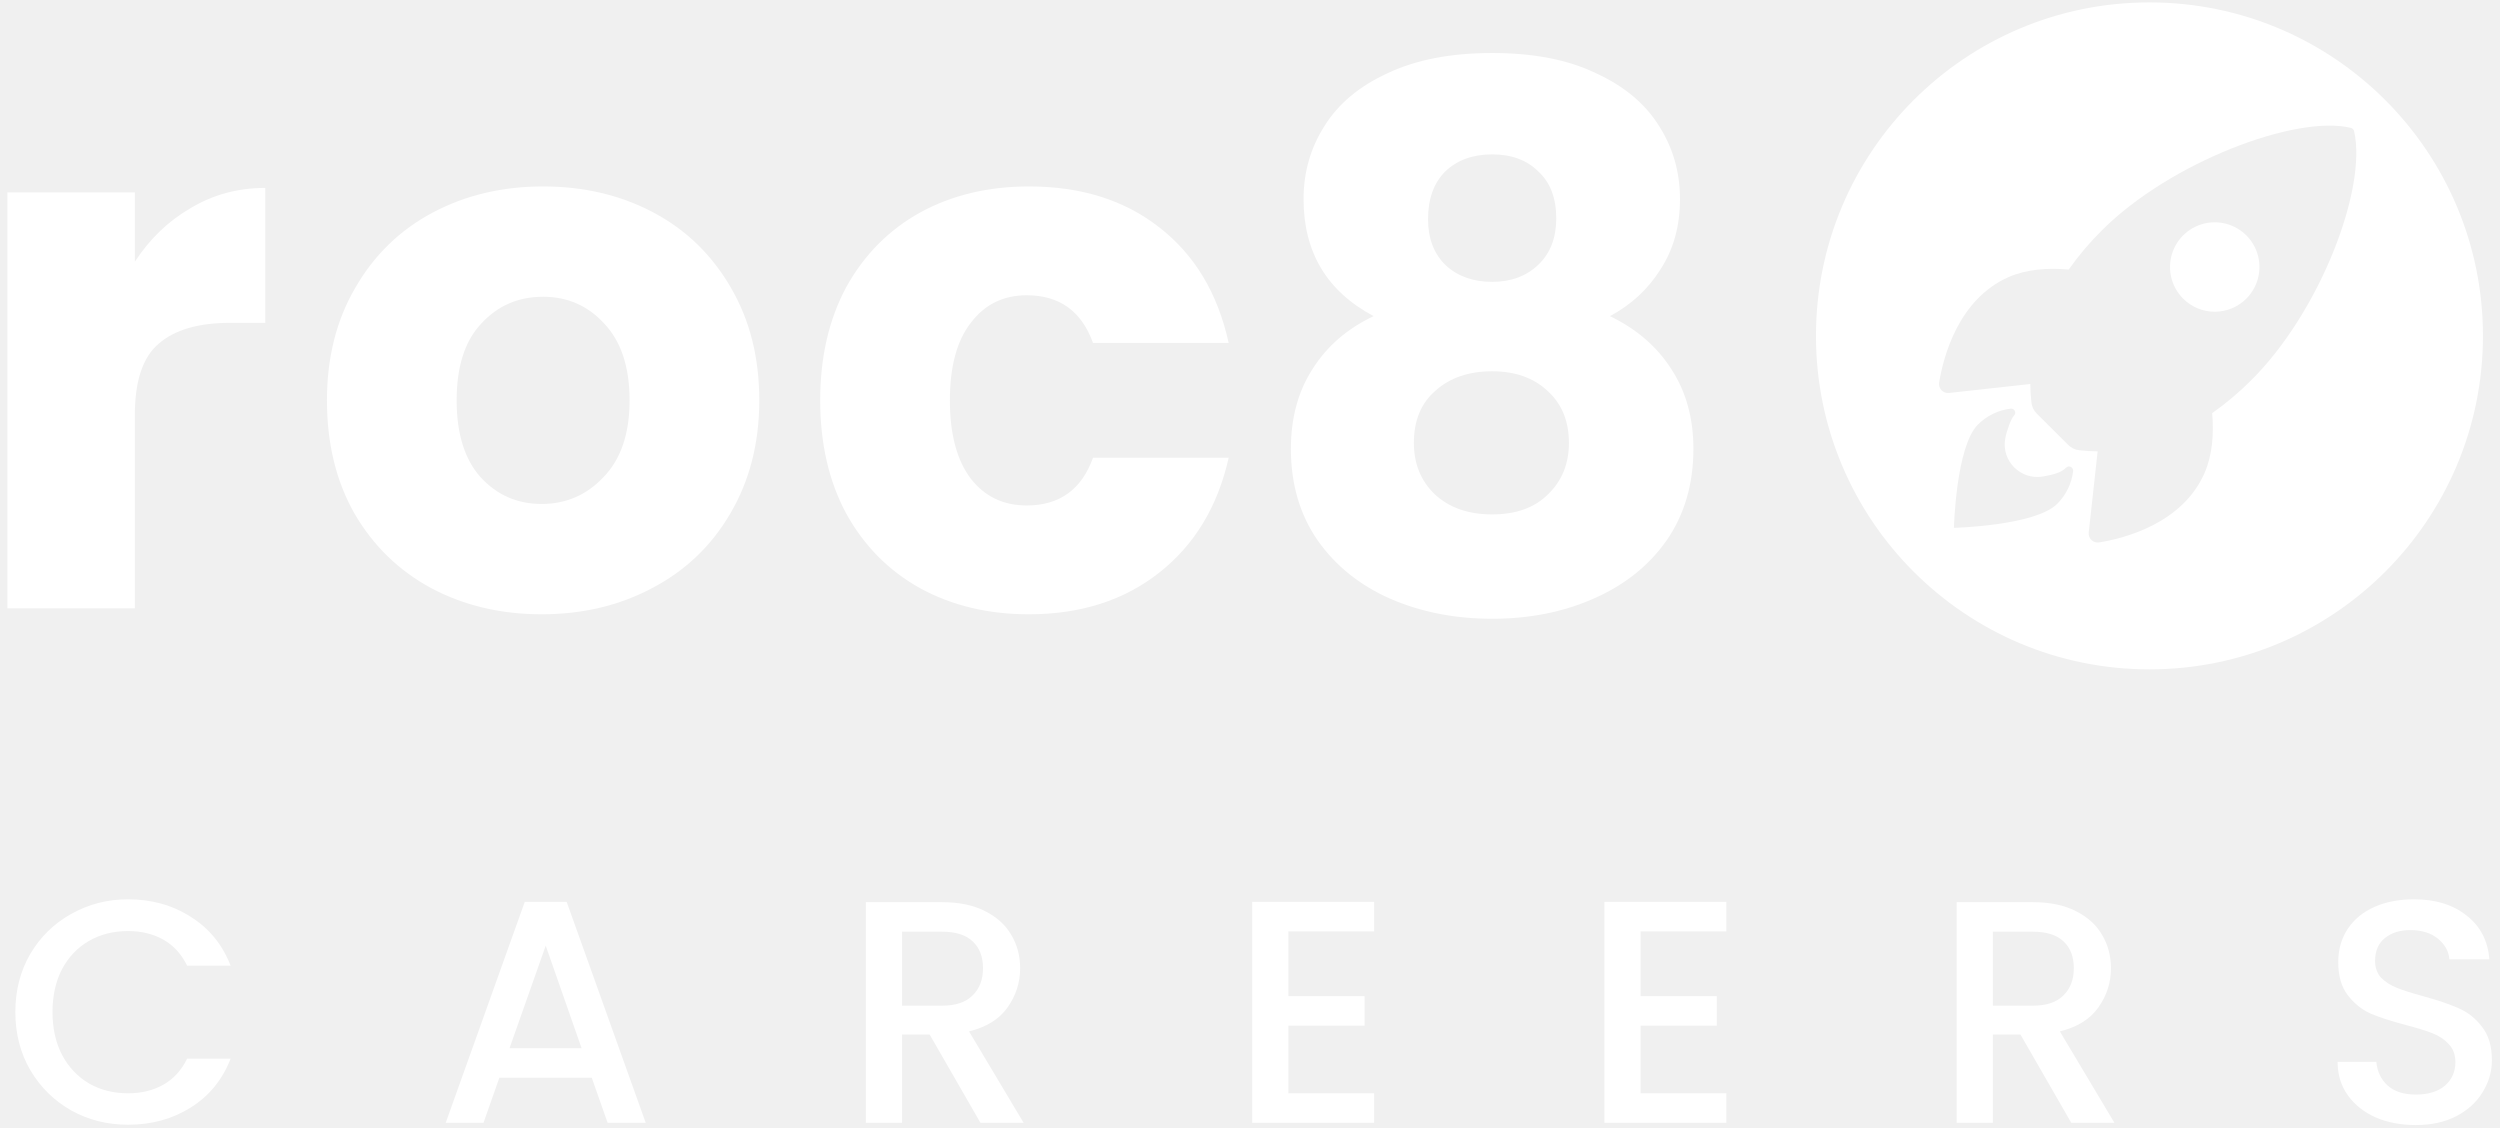
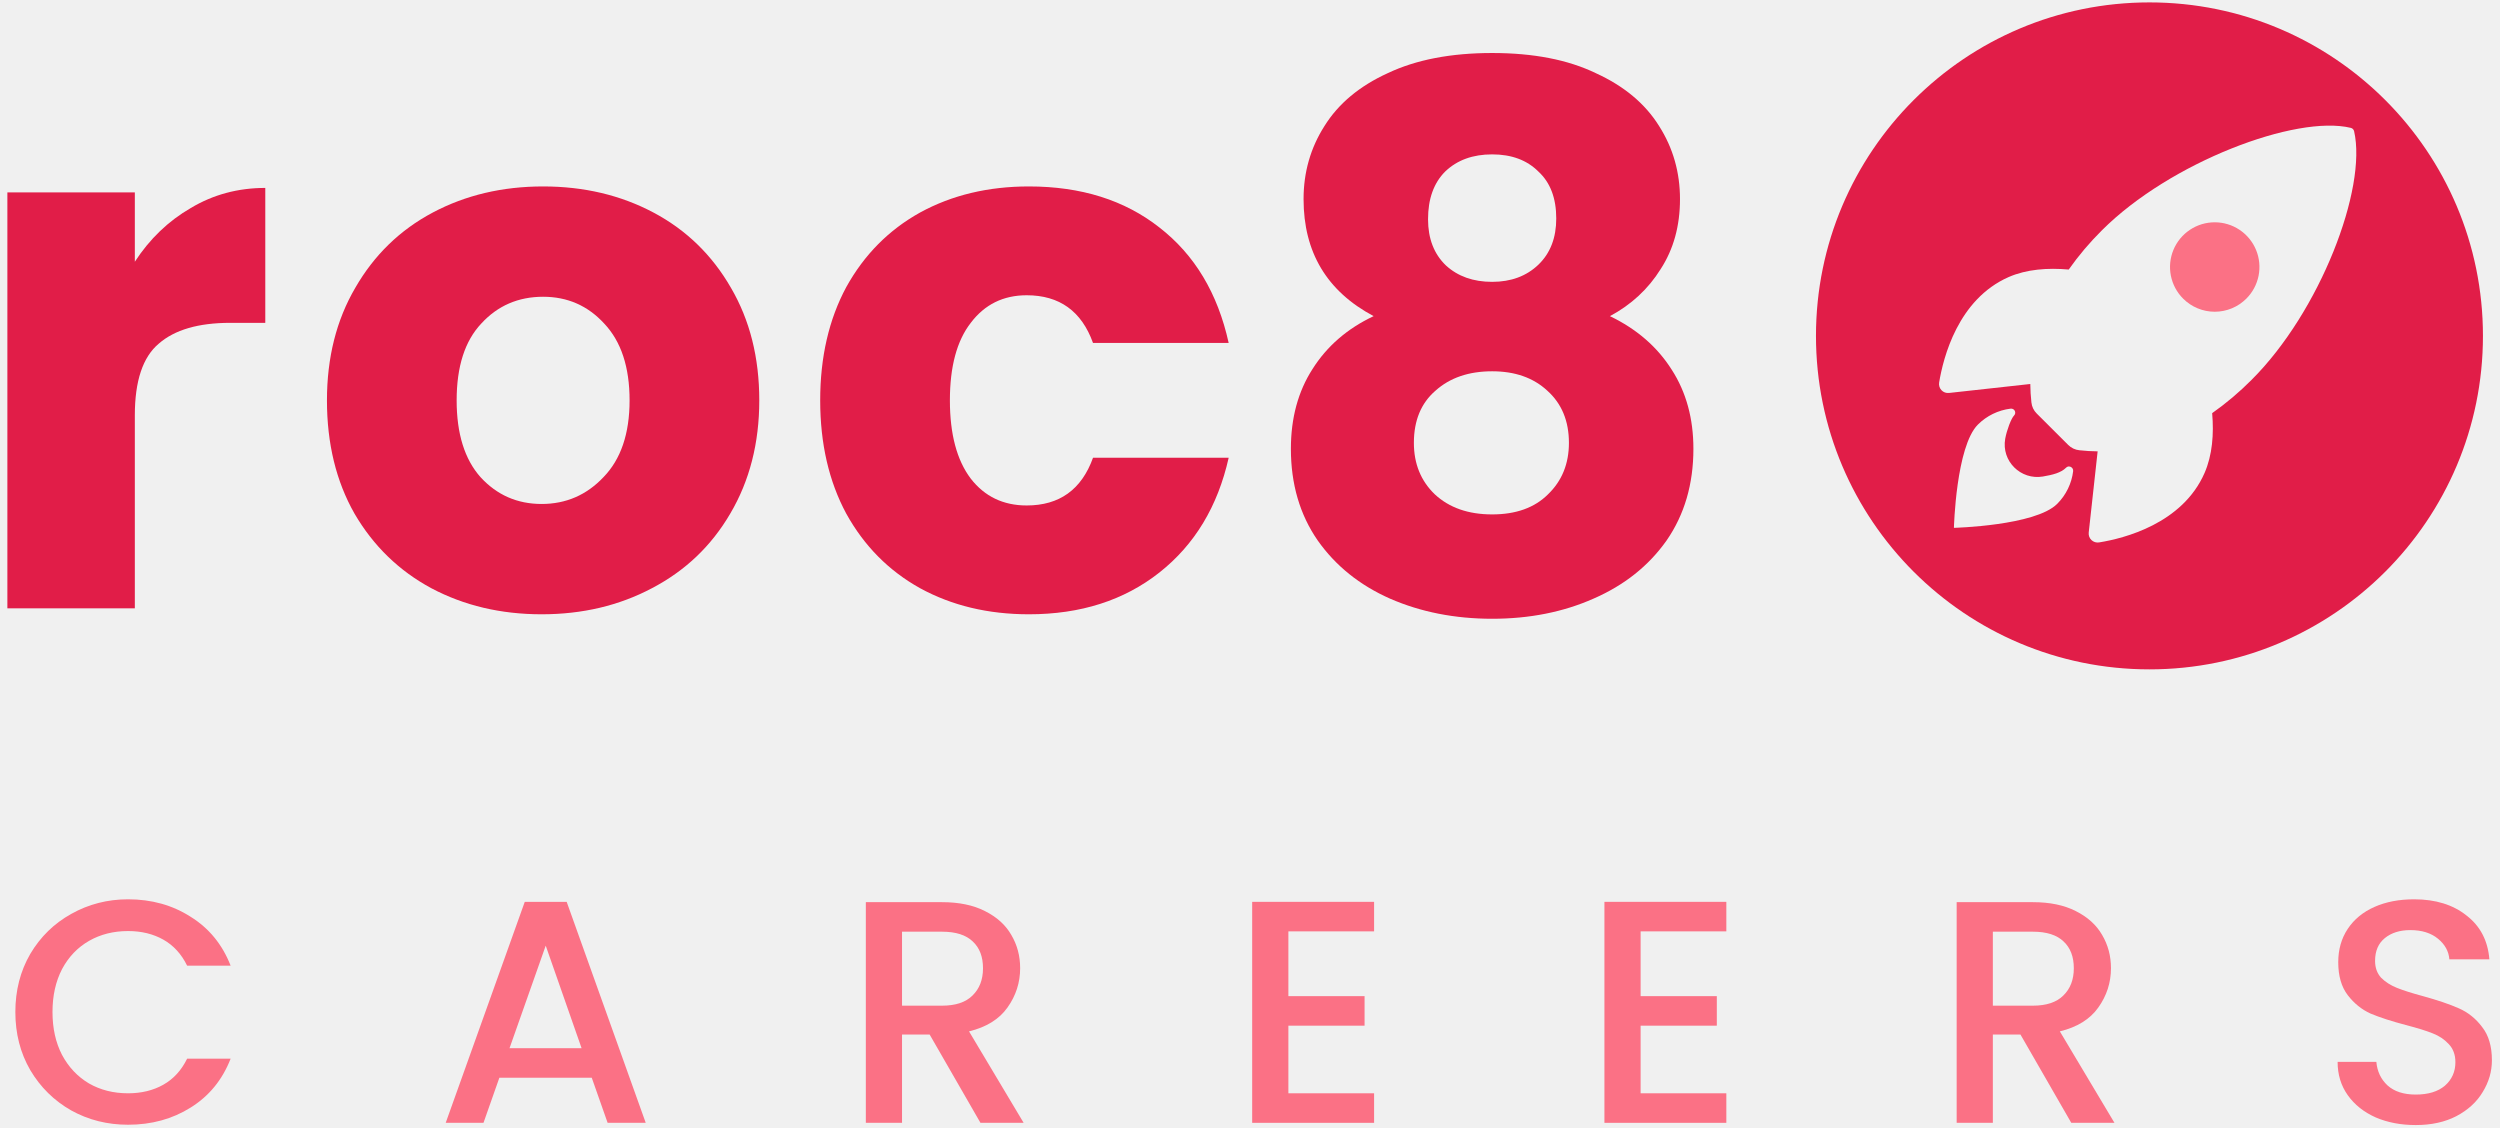
- <svg xmlns="http://www.w3.org/2000/svg" width="306" height="138" viewBox="0 0 306 138" fill="none">
-   <path d="M16.504 32.035C18.329 29.237 20.61 27.047 23.347 25.465C26.084 23.823 29.125 23.002 32.471 23.002V39.516H28.183C24.29 39.516 21.37 40.367 19.424 42.071C17.477 43.713 16.504 46.632 16.504 50.829V74.46H0.903V23.549H16.504V32.035Z" fill="white" />
-   <path d="M66.295 75.189C61.308 75.189 56.807 74.125 52.792 71.996C48.839 69.867 45.706 66.826 43.395 62.873C41.144 58.919 40.019 54.296 40.019 49.005C40.019 43.774 41.175 39.181 43.486 35.228C45.797 31.213 48.96 28.142 52.975 26.013C56.989 23.884 61.49 22.82 66.478 22.82C71.465 22.82 75.966 23.884 79.981 26.013C83.995 28.142 87.158 31.213 89.469 35.228C91.781 39.181 92.936 43.774 92.936 49.005C92.936 54.235 91.75 58.858 89.378 62.873C87.067 66.826 83.874 69.867 79.798 71.996C75.784 74.125 71.283 75.189 66.295 75.189ZM66.295 61.686C69.276 61.686 71.8 60.592 73.868 58.402C75.997 56.212 77.061 53.08 77.061 49.005C77.061 44.929 76.027 41.797 73.959 39.607C71.952 37.417 69.458 36.323 66.478 36.323C63.437 36.323 60.912 37.417 58.905 39.607C56.898 41.736 55.894 44.868 55.894 49.005C55.894 53.08 56.867 56.212 58.814 58.402C60.821 60.592 63.315 61.686 66.295 61.686Z" fill="white" />
-   <path d="M100.392 49.005C100.392 43.713 101.456 39.09 103.585 35.137C105.775 31.183 108.786 28.142 112.618 26.013C116.51 23.884 120.951 22.82 125.938 22.82C132.325 22.82 137.647 24.492 141.905 27.838C146.223 31.183 149.052 35.897 150.39 41.979H133.785C132.386 38.087 129.679 36.14 125.665 36.14C122.806 36.14 120.525 37.265 118.822 39.516C117.119 41.706 116.267 44.868 116.267 49.005C116.267 53.141 117.119 56.334 118.822 58.584C120.525 60.774 122.806 61.869 125.665 61.869C129.679 61.869 132.386 59.922 133.785 56.03H150.39C149.052 61.99 146.223 66.674 141.905 70.08C137.586 73.486 132.264 75.189 125.938 75.189C120.951 75.189 116.51 74.125 112.618 71.996C108.786 69.867 105.775 66.826 103.585 62.873C101.456 58.919 100.392 54.296 100.392 49.005Z" fill="white" />
-   <path d="M168.132 38.695C162.415 35.654 159.556 30.879 159.556 24.371C159.556 21.086 160.408 18.106 162.111 15.43C163.814 12.692 166.399 10.533 169.866 8.952C173.333 7.309 177.591 6.488 182.639 6.488C187.687 6.488 191.915 7.309 195.321 8.952C198.788 10.533 201.373 12.692 203.076 15.43C204.779 18.106 205.631 21.086 205.631 24.371C205.631 27.655 204.84 30.514 203.258 32.947C201.738 35.38 199.67 37.296 197.054 38.695C200.339 40.276 202.863 42.466 204.627 45.264C206.391 48.001 207.273 51.225 207.273 54.935C207.273 59.253 206.178 62.994 203.988 66.157C201.799 69.259 198.818 71.631 195.047 73.273C191.337 74.916 187.201 75.737 182.639 75.737C178.077 75.737 173.911 74.916 170.14 73.273C166.429 71.631 163.479 69.259 161.29 66.157C159.1 62.994 158.005 59.253 158.005 54.935C158.005 51.164 158.887 47.91 160.651 45.173C162.415 42.375 164.909 40.215 168.132 38.695ZM190.485 26.743C190.485 24.249 189.755 22.333 188.296 20.995C186.897 19.596 185.011 18.896 182.639 18.896C180.267 18.896 178.351 19.596 176.891 20.995C175.492 22.394 174.793 24.34 174.793 26.834C174.793 29.206 175.522 31.092 176.982 32.491C178.442 33.829 180.328 34.498 182.639 34.498C184.95 34.498 186.836 33.798 188.296 32.4C189.755 31 190.485 29.115 190.485 26.743ZM182.639 45.446C179.78 45.446 177.469 46.237 175.705 47.818C173.941 49.339 173.059 51.468 173.059 54.205C173.059 56.76 173.911 58.858 175.614 60.5C177.378 62.143 179.719 62.964 182.639 62.964C185.559 62.964 187.839 62.143 189.482 60.5C191.185 58.858 192.036 56.76 192.036 54.205C192.036 51.529 191.154 49.4 189.39 47.818C187.687 46.237 185.437 45.446 182.639 45.446Z" fill="white" />
-   <path d="M267.215 36.553C266.449 35.788 265.928 34.812 265.716 33.751C265.505 32.689 265.613 31.588 266.027 30.588C266.441 29.588 267.143 28.733 268.043 28.132C268.943 27.53 270.001 27.209 271.083 27.209C272.166 27.209 273.224 27.53 274.124 28.132C275.024 28.733 275.726 29.588 276.14 30.588C276.554 31.588 276.662 32.689 276.451 33.751C276.239 34.812 275.718 35.788 274.952 36.553C274.444 37.061 273.841 37.465 273.177 37.74C272.514 38.015 271.802 38.157 271.083 38.157C270.365 38.157 269.653 38.015 268.99 37.74C268.326 37.465 267.723 37.061 267.215 36.553Z" fill="white" />
-   <path fill-rule="evenodd" clip-rule="evenodd" d="M303.913 41.113C303.913 63.656 285.638 81.931 263.094 81.931C240.551 81.931 222.275 63.656 222.275 41.113C222.275 18.569 240.551 0.294 263.094 0.294C285.638 0.294 303.913 18.569 303.913 41.113ZM288.144 16.068C288.124 15.967 288.074 15.874 288.003 15.8C287.931 15.726 287.84 15.675 287.74 15.651C281.062 14.018 265.632 19.836 257.273 28.192C255.782 29.671 254.423 31.277 253.211 32.992C250.633 32.764 248.055 32.955 245.858 33.912C239.659 36.641 237.854 43.76 237.351 46.822C237.323 46.989 237.334 47.161 237.383 47.324C237.432 47.487 237.518 47.636 237.635 47.76C237.751 47.884 237.895 47.979 238.055 48.038C238.214 48.096 238.385 48.117 238.554 48.099L248.509 47.001C248.516 47.751 248.561 48.501 248.644 49.247C248.695 49.765 248.924 50.249 249.294 50.615L253.149 54.461C253.516 54.83 253.999 55.06 254.517 55.111C255.259 55.194 256.004 55.239 256.751 55.246L255.659 65.188C255.64 65.357 255.662 65.528 255.72 65.688C255.779 65.847 255.874 65.991 255.998 66.107C256.122 66.224 256.271 66.31 256.433 66.359C256.596 66.409 256.768 66.419 256.936 66.391C259.992 65.901 267.124 64.096 269.836 57.897C270.794 55.7 270.99 53.135 270.769 50.57C272.488 49.357 274.098 47.998 275.581 46.506C283.967 38.163 289.752 23.078 288.144 16.068ZM250.054 58.325C251.26 58.116 252.262 57.872 252.887 57.246C253.216 56.903 253.796 57.187 253.754 57.663C253.571 59.181 252.883 60.593 251.801 61.672C249.12 64.355 239.16 64.608 239.16 64.608C239.16 64.608 239.413 54.654 242.093 51.971C243.173 50.892 244.583 50.204 246.099 50.019C246.203 50.005 246.308 50.024 246.401 50.073C246.493 50.122 246.567 50.199 246.614 50.293C246.66 50.387 246.675 50.494 246.657 50.597C246.639 50.7 246.59 50.795 246.515 50.868C246.173 51.21 245.623 52.666 245.438 53.705C244.951 56.445 247.344 58.787 250.054 58.325Z" fill="white" />
-   <path d="M1.879 123.871C1.879 121.228 2.488 118.858 3.706 116.759C4.949 114.661 6.621 113.028 8.719 111.863C10.844 110.671 13.162 110.075 15.675 110.075C18.551 110.075 21.103 110.787 23.331 112.212C25.585 113.611 27.217 115.606 28.228 118.197H22.904C22.204 116.772 21.233 115.71 19.989 115.01C18.745 114.311 17.308 113.961 15.675 113.961C13.888 113.961 12.294 114.363 10.895 115.166C9.496 115.969 8.395 117.122 7.592 118.624C6.815 120.127 6.426 121.876 6.426 123.871C6.426 125.866 6.815 127.615 7.592 129.117C8.395 130.62 9.496 131.786 10.895 132.615C12.294 133.418 13.888 133.819 15.675 133.819C17.308 133.819 18.745 133.47 19.989 132.77C21.233 132.071 22.204 131.008 22.904 129.584H28.228C27.217 132.174 25.585 134.169 23.331 135.568C21.103 136.967 18.551 137.667 15.675 137.667C13.136 137.667 10.818 137.084 8.719 135.918C6.621 134.726 4.949 133.081 3.706 130.983C2.488 128.884 1.879 126.513 1.879 123.871Z" fill="white" />
-   <path d="M72.431 131.915H61.122L59.179 137.434H54.554L64.231 110.386H69.361L79.037 137.434H74.374L72.431 131.915ZM71.187 128.301L66.796 115.749L62.365 128.301H71.187Z" fill="white" />
-   <path d="M120.008 137.434L113.79 126.63H110.409V137.434H105.979V110.425H115.306C117.378 110.425 119.127 110.787 120.552 111.513C122.003 112.238 123.078 113.21 123.778 114.427C124.503 115.645 124.866 117.005 124.866 118.508C124.866 120.27 124.347 121.876 123.311 123.327C122.301 124.752 120.733 125.723 118.609 126.241L125.293 137.434H120.008ZM110.409 123.094H115.306C116.964 123.094 118.207 122.679 119.036 121.85C119.891 121.021 120.319 119.907 120.319 118.508C120.319 117.109 119.904 116.021 119.075 115.244C118.246 114.44 116.99 114.039 115.306 114.039H110.409V123.094Z" fill="white" />
-   <path d="M157.698 114V121.928H167.024V125.542H157.698V133.819H168.19V137.434H153.267V110.386H168.19V114H157.698Z" fill="white" />
-   <path d="M200.811 114V121.928H210.138V125.542H200.811V133.819H211.304V137.434H196.381V110.386H211.304V114H200.811Z" fill="white" />
-   <path d="M253.524 137.434L247.306 126.63H243.925V137.434H239.495V110.425H248.822C250.895 110.425 252.643 110.787 254.068 111.513C255.519 112.238 256.594 113.21 257.294 114.427C258.019 115.645 258.382 117.005 258.382 118.508C258.382 120.27 257.864 121.876 256.827 123.327C255.817 124.752 254.25 125.723 252.125 126.241L258.809 137.434H253.524ZM243.925 123.094H248.822C250.48 123.094 251.724 122.679 252.553 121.85C253.408 121.021 253.835 119.907 253.835 118.508C253.835 117.109 253.421 116.021 252.592 115.244C251.762 114.44 250.506 114.039 248.822 114.039H243.925V123.094Z" fill="white" />
-   <path d="M295.683 137.706C293.869 137.706 292.237 137.395 290.786 136.773C289.336 136.125 288.196 135.219 287.367 134.053C286.537 132.887 286.123 131.527 286.123 129.972H290.864C290.968 131.138 291.421 132.097 292.224 132.848C293.053 133.599 294.206 133.975 295.683 133.975C297.212 133.975 298.403 133.612 299.258 132.887C300.113 132.135 300.541 131.177 300.541 130.011C300.541 129.104 300.269 128.366 299.725 127.796C299.206 127.226 298.546 126.785 297.743 126.475C296.965 126.164 295.877 125.827 294.478 125.464C292.716 124.998 291.279 124.532 290.165 124.065C289.076 123.573 288.144 122.822 287.367 121.811C286.589 120.801 286.201 119.454 286.201 117.77C286.201 116.215 286.589 114.855 287.367 113.689C288.144 112.523 289.232 111.629 290.631 111.008C292.03 110.386 293.649 110.075 295.489 110.075C298.105 110.075 300.243 110.736 301.901 112.057C303.585 113.352 304.518 115.14 304.699 117.42H299.802C299.725 116.435 299.258 115.593 298.403 114.894C297.548 114.194 296.421 113.844 295.022 113.844C293.753 113.844 292.716 114.168 291.913 114.816C291.11 115.464 290.709 116.396 290.709 117.614C290.709 118.443 290.955 119.13 291.447 119.674C291.965 120.192 292.613 120.606 293.39 120.917C294.167 121.228 295.23 121.565 296.577 121.928C298.364 122.42 299.815 122.912 300.929 123.405C302.069 123.897 303.028 124.661 303.805 125.697C304.608 126.708 305.01 128.068 305.01 129.778C305.01 131.151 304.634 132.446 303.883 133.664C303.157 134.882 302.082 135.866 300.657 136.618C299.258 137.343 297.6 137.706 295.683 137.706Z" fill="white" />
+ <svg xmlns="http://www.w3.org/2000/svg" width="306" height="138" viewBox="0 0 306 138" fill="#fb7185" className="fill-#fb7185">
+   <path d="M16.504 32.035C18.329 29.237 20.61 27.047 23.347 25.465C26.084 23.823 29.125 23.002 32.471 23.002V39.516H28.183C24.29 39.516 21.37 40.367 19.424 42.071C17.477 43.713 16.504 46.632 16.504 50.829V74.46H0.903V23.549H16.504V32.035Z" fill="#e11d48" />
+   <path d="M66.295 75.189C61.308 75.189 56.807 74.125 52.792 71.996C48.839 69.867 45.706 66.826 43.395 62.873C41.144 58.919 40.019 54.296 40.019 49.005C40.019 43.774 41.175 39.181 43.486 35.228C45.797 31.213 48.96 28.142 52.975 26.013C56.989 23.884 61.49 22.82 66.478 22.82C71.465 22.82 75.966 23.884 79.981 26.013C83.995 28.142 87.158 31.213 89.469 35.228C91.781 39.181 92.936 43.774 92.936 49.005C92.936 54.235 91.75 58.858 89.378 62.873C87.067 66.826 83.874 69.867 79.798 71.996C75.784 74.125 71.283 75.189 66.295 75.189ZM66.295 61.686C69.276 61.686 71.8 60.592 73.868 58.402C75.997 56.212 77.061 53.08 77.061 49.005C77.061 44.929 76.027 41.797 73.959 39.607C71.952 37.417 69.458 36.323 66.478 36.323C63.437 36.323 60.912 37.417 58.905 39.607C56.898 41.736 55.894 44.868 55.894 49.005C55.894 53.08 56.867 56.212 58.814 58.402C60.821 60.592 63.315 61.686 66.295 61.686Z" fill="#e11d48" />
+   <path d="M100.392 49.005C100.392 43.713 101.456 39.09 103.585 35.137C105.775 31.183 108.786 28.142 112.618 26.013C116.51 23.884 120.951 22.82 125.938 22.82C132.325 22.82 137.647 24.492 141.905 27.838C146.223 31.183 149.052 35.897 150.39 41.979H133.785C132.386 38.087 129.679 36.14 125.665 36.14C122.806 36.14 120.525 37.265 118.822 39.516C117.119 41.706 116.267 44.868 116.267 49.005C116.267 53.141 117.119 56.334 118.822 58.584C120.525 60.774 122.806 61.869 125.665 61.869C129.679 61.869 132.386 59.922 133.785 56.03H150.39C149.052 61.99 146.223 66.674 141.905 70.08C137.586 73.486 132.264 75.189 125.938 75.189C120.951 75.189 116.51 74.125 112.618 71.996C108.786 69.867 105.775 66.826 103.585 62.873C101.456 58.919 100.392 54.296 100.392 49.005Z" fill="#e11d48" />
+   <path d="M168.132 38.695C162.415 35.654 159.556 30.879 159.556 24.371C159.556 21.086 160.408 18.106 162.111 15.43C163.814 12.692 166.399 10.533 169.866 8.952C173.333 7.309 177.591 6.488 182.639 6.488C187.687 6.488 191.915 7.309 195.321 8.952C198.788 10.533 201.373 12.692 203.076 15.43C204.779 18.106 205.631 21.086 205.631 24.371C205.631 27.655 204.84 30.514 203.258 32.947C201.738 35.38 199.67 37.296 197.054 38.695C200.339 40.276 202.863 42.466 204.627 45.264C206.391 48.001 207.273 51.225 207.273 54.935C207.273 59.253 206.178 62.994 203.988 66.157C201.799 69.259 198.818 71.631 195.047 73.273C191.337 74.916 187.201 75.737 182.639 75.737C178.077 75.737 173.911 74.916 170.14 73.273C166.429 71.631 163.479 69.259 161.29 66.157C159.1 62.994 158.005 59.253 158.005 54.935C158.005 51.164 158.887 47.91 160.651 45.173C162.415 42.375 164.909 40.215 168.132 38.695ZM190.485 26.743C190.485 24.249 189.755 22.333 188.296 20.995C186.897 19.596 185.011 18.896 182.639 18.896C180.267 18.896 178.351 19.596 176.891 20.995C175.492 22.394 174.793 24.34 174.793 26.834C174.793 29.206 175.522 31.092 176.982 32.491C178.442 33.829 180.328 34.498 182.639 34.498C184.95 34.498 186.836 33.798 188.296 32.4C189.755 31 190.485 29.115 190.485 26.743ZM182.639 45.446C179.78 45.446 177.469 46.237 175.705 47.818C173.941 49.339 173.059 51.468 173.059 54.205C173.059 56.76 173.911 58.858 175.614 60.5C177.378 62.143 179.719 62.964 182.639 62.964C185.559 62.964 187.839 62.143 189.482 60.5C191.185 58.858 192.036 56.76 192.036 54.205C192.036 51.529 191.154 49.4 189.39 47.818C187.687 46.237 185.437 45.446 182.639 45.446Z" fill="#e11d48" />
+   <path d="M267.215 36.553C266.449 35.788 265.928 34.812 265.716 33.751C265.505 32.689 265.613 31.588 266.027 30.588C266.441 29.588 267.143 28.733 268.043 28.132C268.943 27.53 270.001 27.209 271.083 27.209C272.166 27.209 273.224 27.53 274.124 28.132C275.024 28.733 275.726 29.588 276.14 30.588C276.554 31.588 276.662 32.689 276.451 33.751C276.239 34.812 275.718 35.788 274.952 36.553C274.444 37.061 273.841 37.465 273.177 37.74C272.514 38.015 271.802 38.157 271.083 38.157C270.365 38.157 269.653 38.015 268.99 37.74C268.326 37.465 267.723 37.061 267.215 36.553Z" fill="#fb7185" />
+   <path fill-rule="evenodd" clip-rule="evenodd" d="M303.913 41.113C303.913 63.656 285.638 81.931 263.094 81.931C240.551 81.931 222.275 63.656 222.275 41.113C222.275 18.569 240.551 0.294 263.094 0.294C285.638 0.294 303.913 18.569 303.913 41.113ZM288.144 16.068C288.124 15.967 288.074 15.874 288.003 15.8C287.931 15.726 287.84 15.675 287.74 15.651C281.062 14.018 265.632 19.836 257.273 28.192C255.782 29.671 254.423 31.277 253.211 32.992C250.633 32.764 248.055 32.955 245.858 33.912C239.659 36.641 237.854 43.76 237.351 46.822C237.323 46.989 237.334 47.161 237.383 47.324C237.432 47.487 237.518 47.636 237.635 47.76C237.751 47.884 237.895 47.979 238.055 48.038C238.214 48.096 238.385 48.117 238.554 48.099L248.509 47.001C248.516 47.751 248.561 48.501 248.644 49.247C248.695 49.765 248.924 50.249 249.294 50.615L253.149 54.461C253.516 54.83 253.999 55.06 254.517 55.111C255.259 55.194 256.004 55.239 256.751 55.246L255.659 65.188C255.64 65.357 255.662 65.528 255.72 65.688C255.779 65.847 255.874 65.991 255.998 66.107C256.122 66.224 256.271 66.31 256.433 66.359C256.596 66.409 256.768 66.419 256.936 66.391C259.992 65.901 267.124 64.096 269.836 57.897C270.794 55.7 270.99 53.135 270.769 50.57C272.488 49.357 274.098 47.998 275.581 46.506C283.967 38.163 289.752 23.078 288.144 16.068ZM250.054 58.325C251.26 58.116 252.262 57.872 252.887 57.246C253.216 56.903 253.796 57.187 253.754 57.663C253.571 59.181 252.883 60.593 251.801 61.672C249.12 64.355 239.16 64.608 239.16 64.608C239.16 64.608 239.413 54.654 242.093 51.971C243.173 50.892 244.583 50.204 246.099 50.019C246.203 50.005 246.308 50.024 246.401 50.073C246.493 50.122 246.567 50.199 246.614 50.293C246.66 50.387 246.675 50.494 246.657 50.597C246.639 50.7 246.59 50.795 246.515 50.868C246.173 51.21 245.623 52.666 245.438 53.705C244.951 56.445 247.344 58.787 250.054 58.325Z" fill="#e11d48" />
+   <path d="M1.879 123.871C1.879 121.228 2.488 118.858 3.706 116.759C4.949 114.661 6.621 113.028 8.719 111.863C10.844 110.671 13.162 110.075 15.675 110.075C18.551 110.075 21.103 110.787 23.331 112.212C25.585 113.611 27.217 115.606 28.228 118.197H22.904C22.204 116.772 21.233 115.71 19.989 115.01C18.745 114.311 17.308 113.961 15.675 113.961C13.888 113.961 12.294 114.363 10.895 115.166C9.496 115.969 8.395 117.122 7.592 118.624C6.815 120.127 6.426 121.876 6.426 123.871C6.426 125.866 6.815 127.615 7.592 129.117C8.395 130.62 9.496 131.786 10.895 132.615C12.294 133.418 13.888 133.819 15.675 133.819C17.308 133.819 18.745 133.47 19.989 132.77C21.233 132.071 22.204 131.008 22.904 129.584H28.228C27.217 132.174 25.585 134.169 23.331 135.568C21.103 136.967 18.551 137.667 15.675 137.667C13.136 137.667 10.818 137.084 8.719 135.918C6.621 134.726 4.949 133.081 3.706 130.983C2.488 128.884 1.879 126.513 1.879 123.871Z" fill="#fb7185" />
+   <path d="M72.431 131.915H61.122L59.179 137.434H54.554L64.231 110.386H69.361L79.037 137.434H74.374L72.431 131.915ZM71.187 128.301L66.796 115.749L62.365 128.301H71.187Z" fill="#fb7185" />
+   <path d="M120.008 137.434L113.79 126.63H110.409V137.434H105.979V110.425H115.306C117.378 110.425 119.127 110.787 120.552 111.513C122.003 112.238 123.078 113.21 123.778 114.427C124.503 115.645 124.866 117.005 124.866 118.508C124.866 120.27 124.347 121.876 123.311 123.327C122.301 124.752 120.733 125.723 118.609 126.241L125.293 137.434H120.008ZM110.409 123.094H115.306C116.964 123.094 118.207 122.679 119.036 121.85C119.891 121.021 120.319 119.907 120.319 118.508C120.319 117.109 119.904 116.021 119.075 115.244C118.246 114.44 116.99 114.039 115.306 114.039H110.409V123.094Z" fill="#fb7185" />
+   <path d="M157.698 114V121.928H167.024V125.542H157.698V133.819H168.19V137.434H153.267V110.386H168.19V114H157.698Z" fill="#fb7185" />
+   <path d="M200.811 114V121.928H210.138V125.542H200.811V133.819H211.304V137.434H196.381V110.386H211.304V114H200.811Z" fill="#fb7185" />
+   <path d="M253.524 137.434L247.306 126.63H243.925V137.434H239.495V110.425H248.822C250.895 110.425 252.643 110.787 254.068 111.513C255.519 112.238 256.594 113.21 257.294 114.427C258.019 115.645 258.382 117.005 258.382 118.508C258.382 120.27 257.864 121.876 256.827 123.327C255.817 124.752 254.25 125.723 252.125 126.241L258.809 137.434H253.524ZM243.925 123.094H248.822C250.48 123.094 251.724 122.679 252.553 121.85C253.408 121.021 253.835 119.907 253.835 118.508C253.835 117.109 253.421 116.021 252.592 115.244C251.762 114.44 250.506 114.039 248.822 114.039H243.925V123.094Z" fill="#fb7185" />
+   <path d="M295.683 137.706C293.869 137.706 292.237 137.395 290.786 136.773C289.336 136.125 288.196 135.219 287.367 134.053C286.537 132.887 286.123 131.527 286.123 129.972H290.864C290.968 131.138 291.421 132.097 292.224 132.848C293.053 133.599 294.206 133.975 295.683 133.975C297.212 133.975 298.403 133.612 299.258 132.887C300.113 132.135 300.541 131.177 300.541 130.011C300.541 129.104 300.269 128.366 299.725 127.796C299.206 127.226 298.546 126.785 297.743 126.475C296.965 126.164 295.877 125.827 294.478 125.464C292.716 124.998 291.279 124.532 290.165 124.065C289.076 123.573 288.144 122.822 287.367 121.811C286.589 120.801 286.201 119.454 286.201 117.77C286.201 116.215 286.589 114.855 287.367 113.689C288.144 112.523 289.232 111.629 290.631 111.008C292.03 110.386 293.649 110.075 295.489 110.075C298.105 110.075 300.243 110.736 301.901 112.057C303.585 113.352 304.518 115.14 304.699 117.42H299.802C299.725 116.435 299.258 115.593 298.403 114.894C297.548 114.194 296.421 113.844 295.022 113.844C293.753 113.844 292.716 114.168 291.913 114.816C291.11 115.464 290.709 116.396 290.709 117.614C290.709 118.443 290.955 119.13 291.447 119.674C291.965 120.192 292.613 120.606 293.39 120.917C294.167 121.228 295.23 121.565 296.577 121.928C298.364 122.42 299.815 122.912 300.929 123.405C302.069 123.897 303.028 124.661 303.805 125.697C304.608 126.708 305.01 128.068 305.01 129.778C305.01 131.151 304.634 132.446 303.883 133.664C303.157 134.882 302.082 135.866 300.657 136.618C299.258 137.343 297.6 137.706 295.683 137.706Z" fill="#fb7185" />
</svg>
